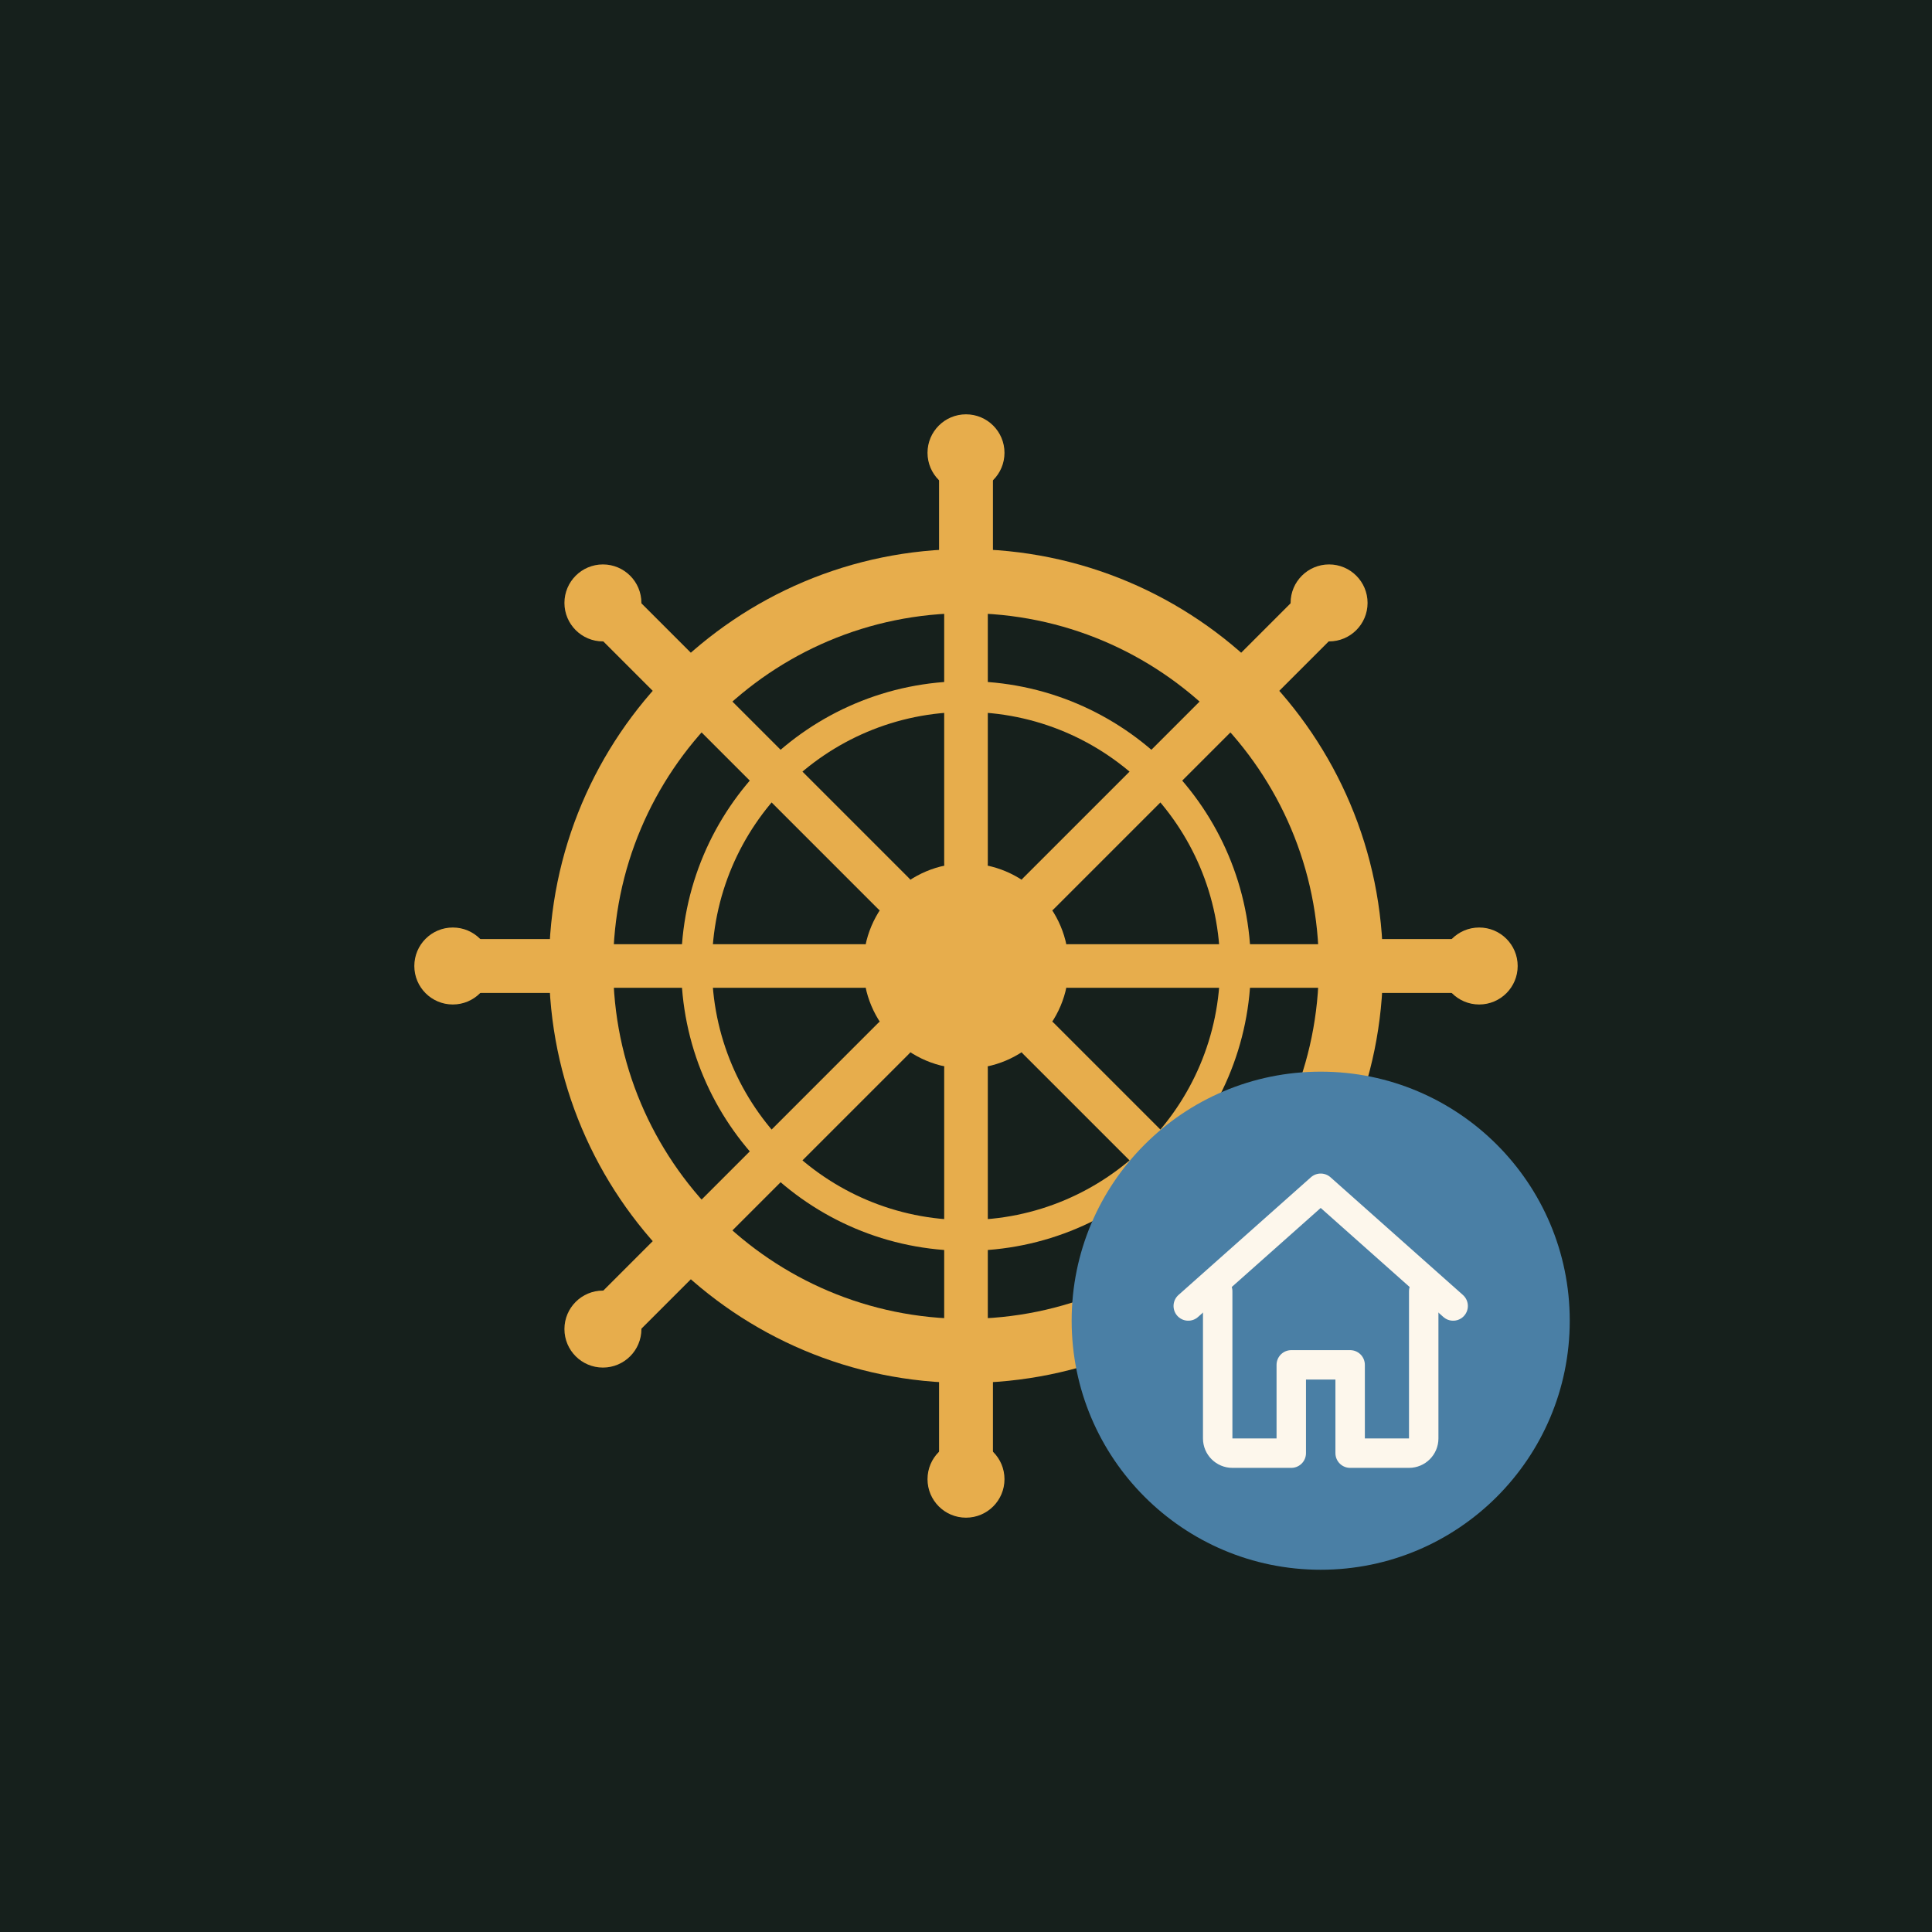
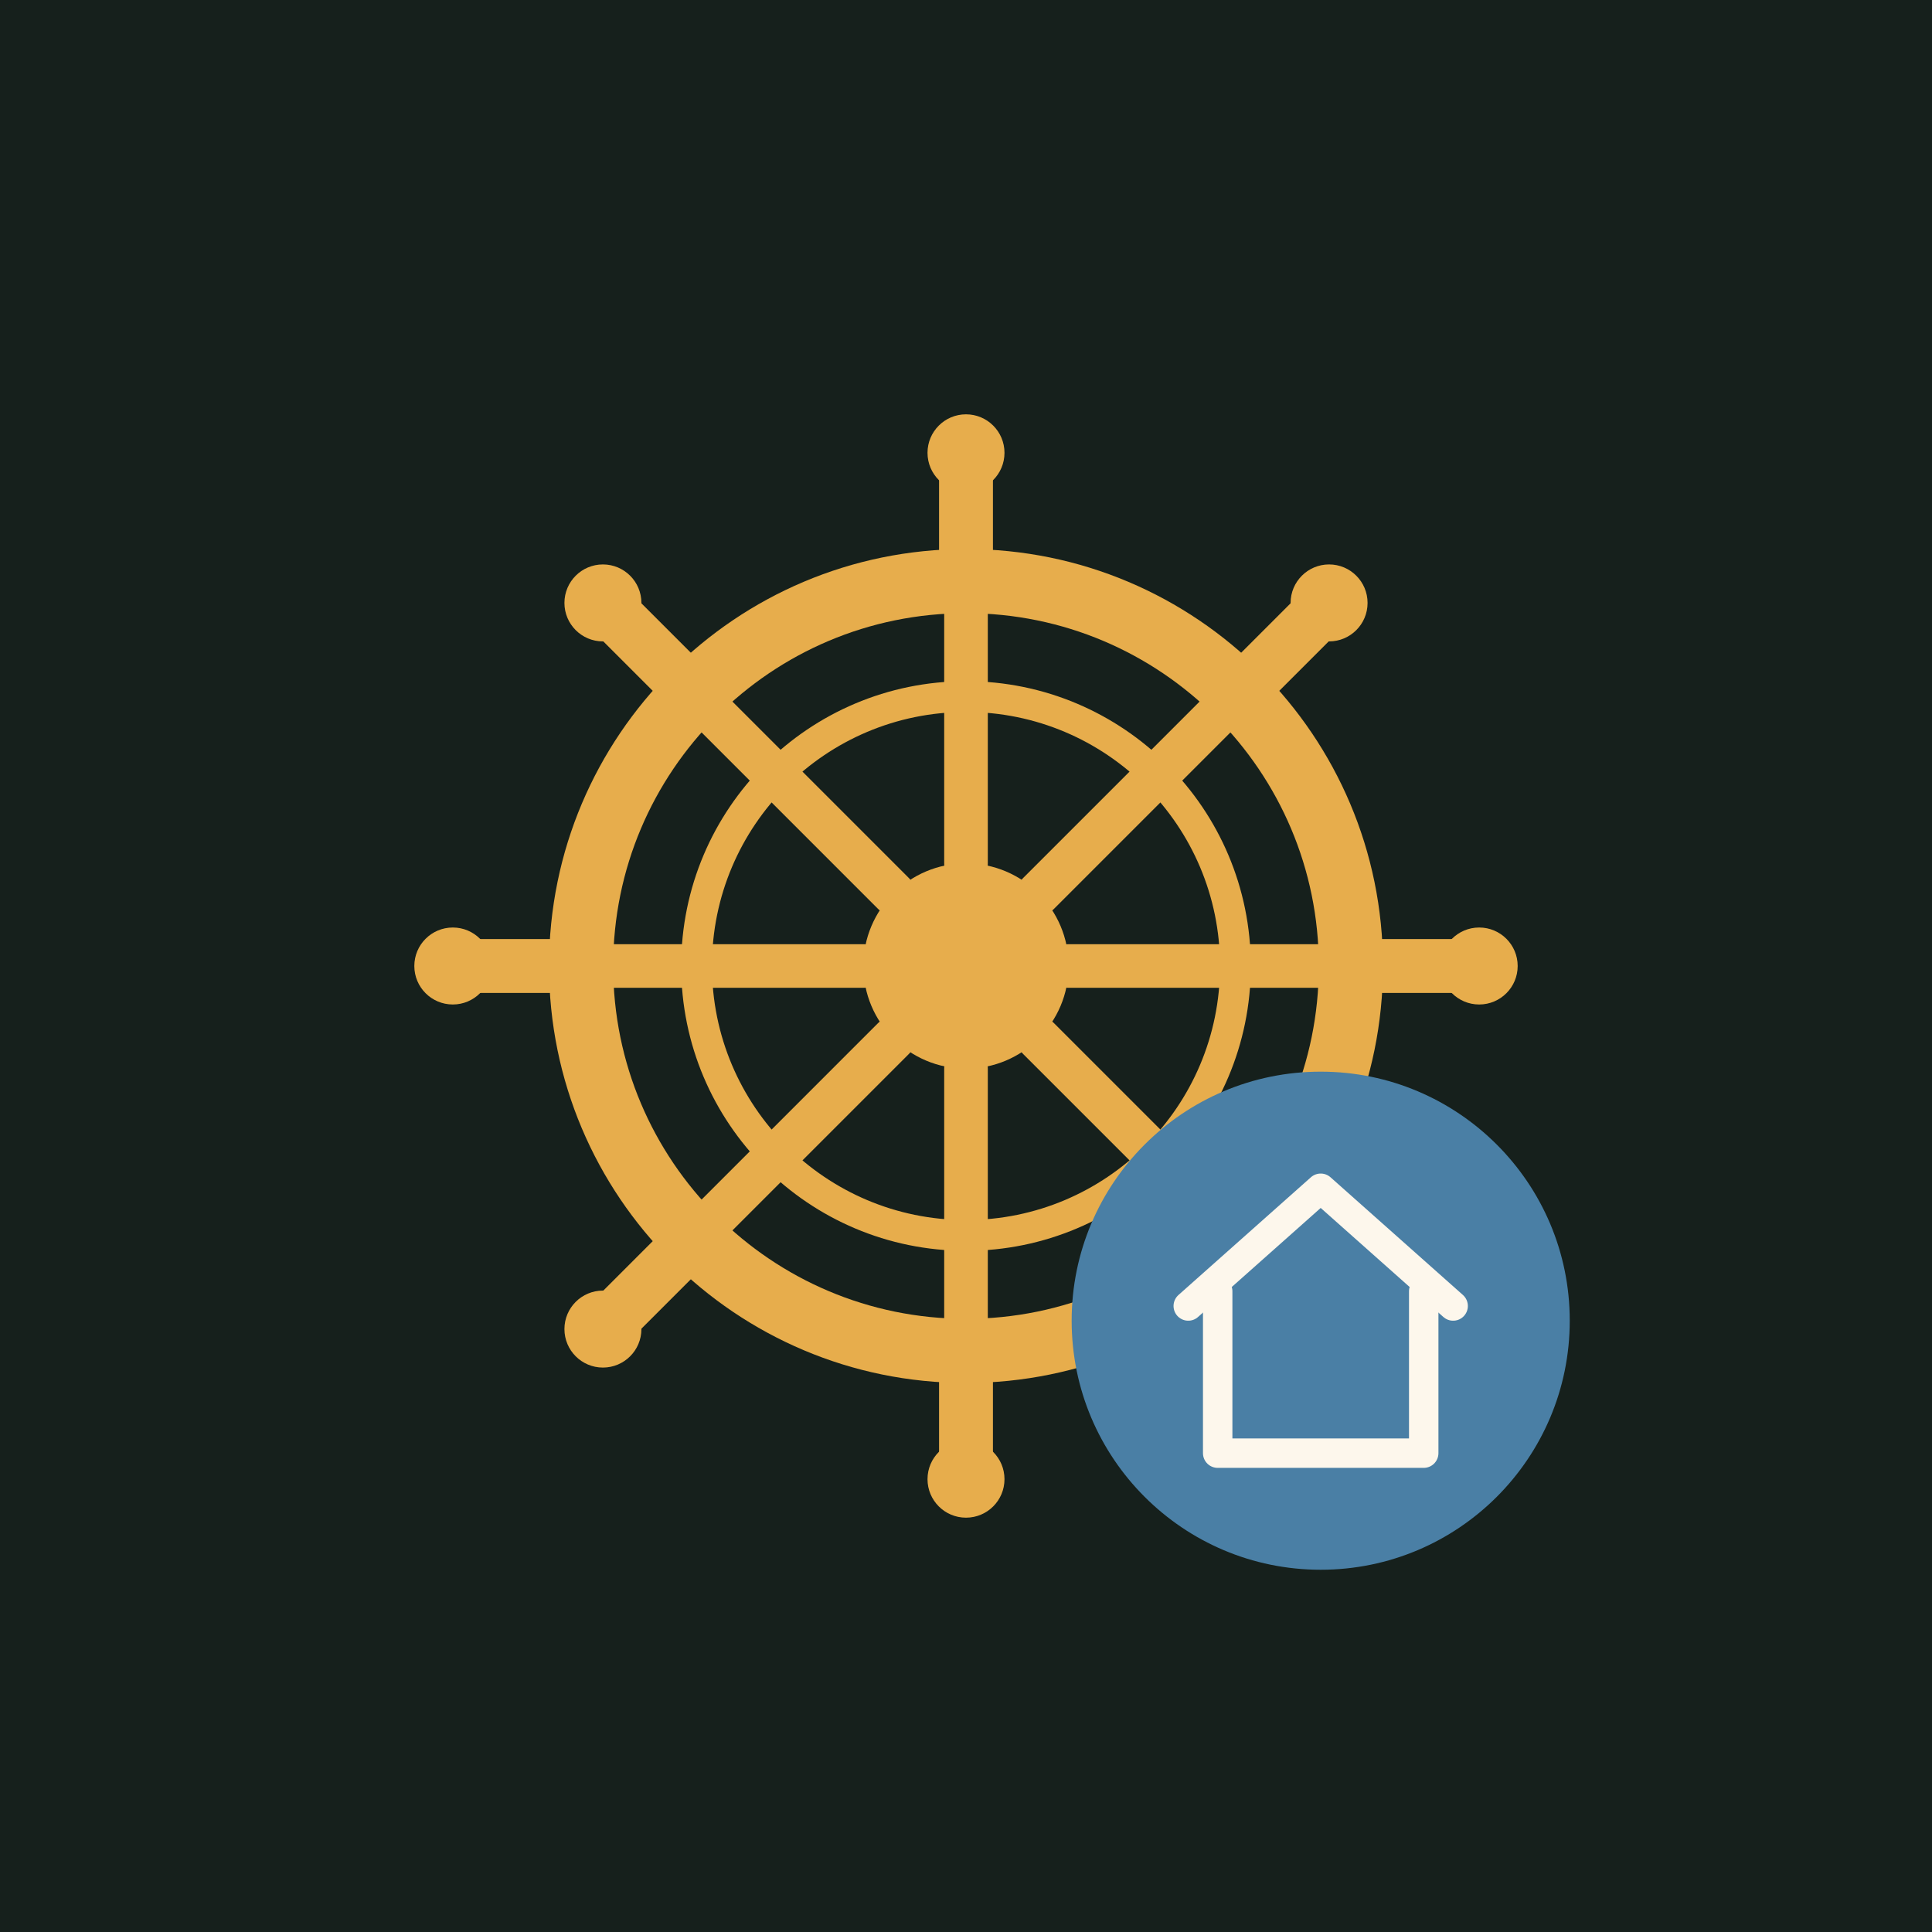
<svg xmlns="http://www.w3.org/2000/svg" width="512" height="512" viewBox="0 0 512 512" role="img" aria-label="HomeCaptain">
  <rect width="512" height="512" fill="#16201c" />
  <g transform="translate(256,256) scale(3.4)" fill="none" stroke="#e7ad4c" stroke-linecap="round">
    <circle r="30" stroke-width="5" />
    <circle r="21" stroke-width="2.4" />
    <path d="M8 0 L30 0 M5.66 5.66 L21.2 21.2 M0 8 L0 30 M-5.66 5.66 L-21.2 21.2 M-8 0 L-30 0 M-5.66 -5.66 L-21.2 -21.2 M0 -8 L0 -30 M5.66 -5.66 L21.2 -21.2" stroke-width="3.4" />
    <path d="M30 0 L38 0 M21.2 21.2 L26.9 26.9 M0 30 L0 38 M-21.2 21.2 L-26.9 26.9 M-30 0 L-38 0 M-21.2 -21.2 L-26.9 -26.9 M0 -30 L0 -38 M21.2 -21.2 L26.9 -26.9" stroke-width="4.2" />
    <g fill="#e7ad4c" stroke="none">
      <circle cx="40" cy="0" r="3" />
      <circle cx="28.3" cy="28.3" r="3" />
      <circle cx="0" cy="40" r="3" />
      <circle cx="-28.3" cy="28.3" r="3" />
      <circle cx="-40" cy="0" r="3" />
      <circle cx="-28.3" cy="-28.3" r="3" />
      <circle cx="0" cy="-40" r="3" />
      <circle cx="28.3" cy="-28.3" r="3" />
    </g>
    <circle r="8" fill="#e7ad4c" stroke="none" />
  </g>
  <circle cx="350" cy="350" r="66" fill="#4a7fa5" />
  <g transform="translate(350,350) scale(3.9) translate(-12,-12)" fill="none" stroke="#fdf7ec" stroke-width="2" stroke-linecap="round" stroke-linejoin="round">
    <path d="M3 11l9-8 9 8" />
-     <path d="M5 10v10a1 1 0 0 0 1 1h4v-6h4v6h4a1 1 0 0 0 1-1V10" />
+     <path d="M5 10v11h14V10" />
  </g>
</svg>
